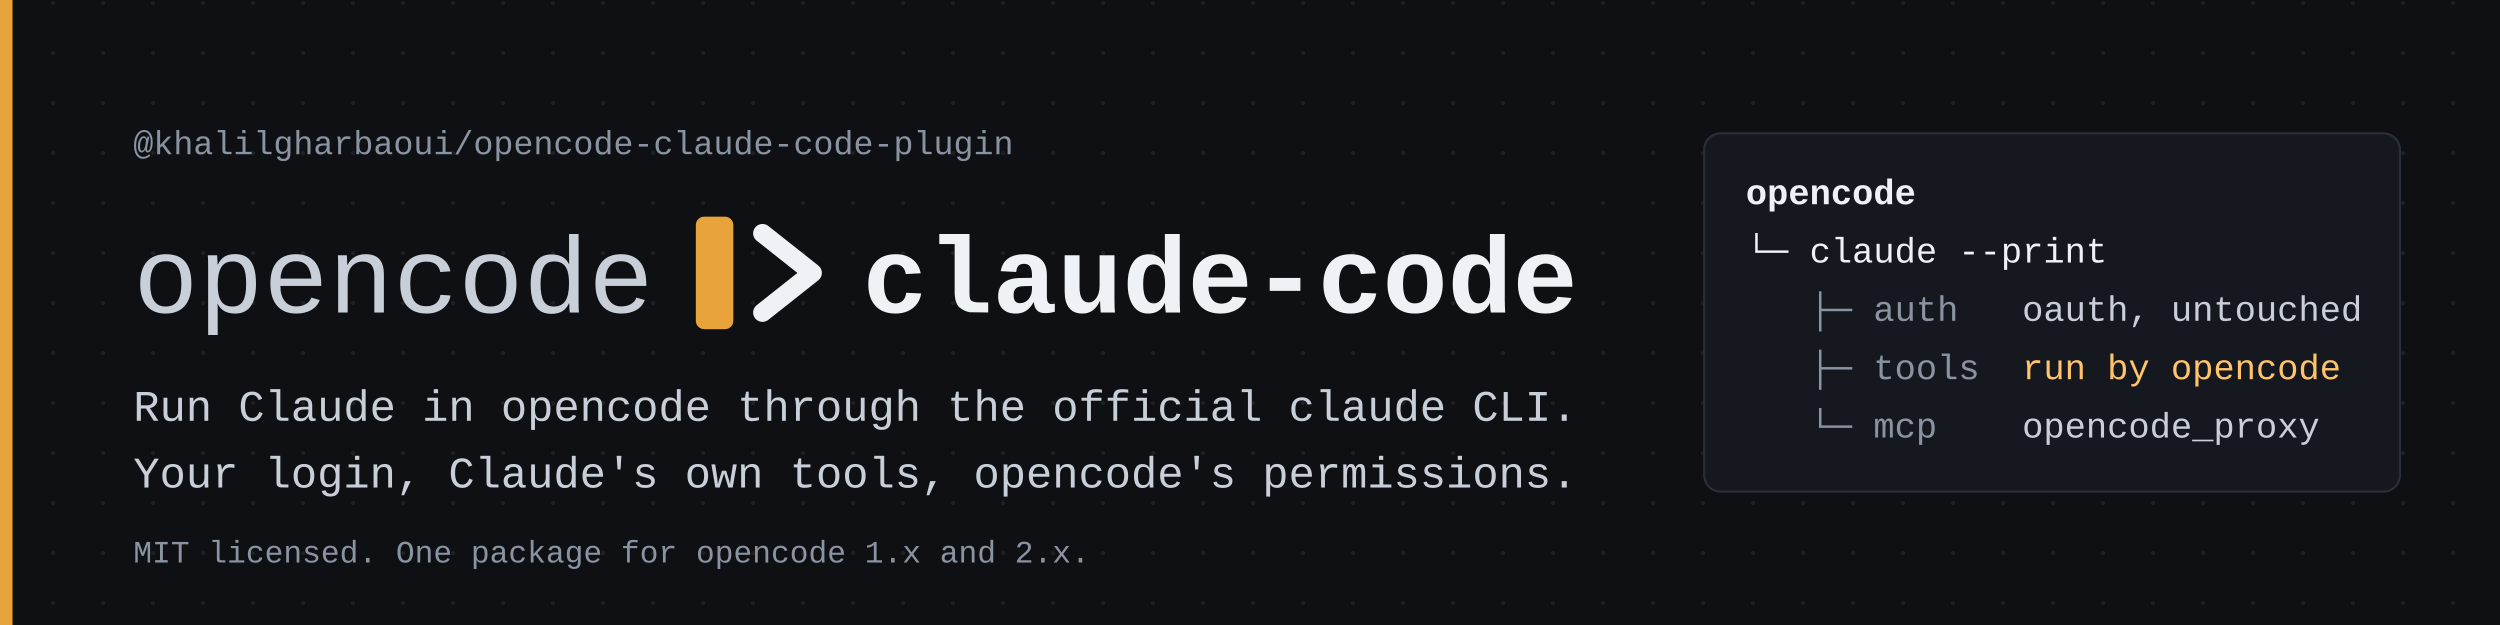
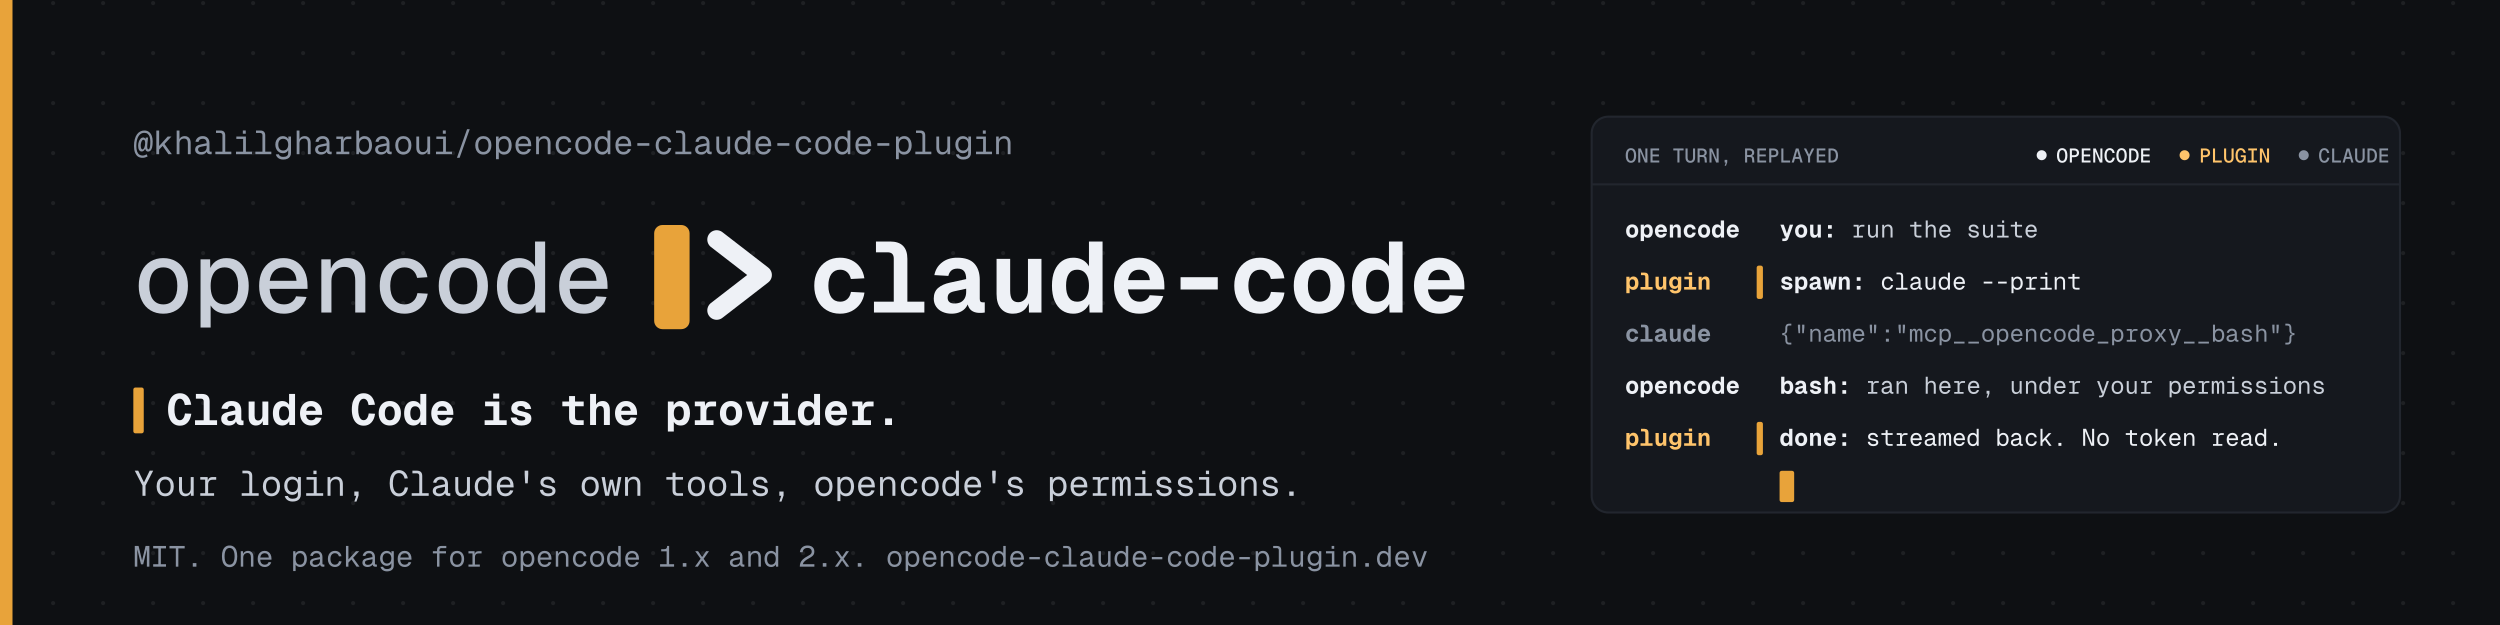
<svg xmlns="http://www.w3.org/2000/svg" viewBox="0 0 1200 300" width="1200" height="300" role="img" aria-labelledby="occ-banner-title occ-banner-desc">
  <defs>
    <pattern id="occ-grid" width="24" height="24" patternUnits="userSpaceOnUse">
      <circle cx="1.5" cy="1.5" r="1" fill="#FFFFFF" fill-opacity="0.07" />
    </pattern>
+     <path id="g400-22" d="M345 -353 341 -710H435V-600L411 -353ZM189 -353 165 -600V-710H259L255 -353Z" />
+     <path id="g400-27" d="M264 -353 250 -604V-710H350V-604L336 -353Z" />
+     <path id="g400-2c" d="M240 162 294 0H240V-122H360V-10L300 162Z" />
+     <path id="g400-2d" d="M120 -252V-331H480V-252Z" />
+     <path id="g400-2e" d="M238 0V-122H362V0Z" />
+     <path id="g400-2f" d="M108 110 412 -750H492L188 110Z" />
+     <path id="g400-31" d="M284 0V-526H98V-600H194Q232 -600 256 -611Q279 -622 290 -646Q300 -670 300 -710H370V0ZM60 0V-84H540V0Z" />
+     <path id="g400-32" d="M50 0Q50 -75 74 -136Q97 -196 156 -251Q216 -306 322 -362Q371 -388 401 -410Q431 -432 445 -457Q459 -482 459 -518Q459 -555 443 -582Q427 -610 396 -626Q364 -642 317 -642Q242 -642 198 -603Q155 -564 144 -492L54 -498Q66 -602 134 -664Q202 -726 317 -726Q390 -726 442 -700Q494 -674 522 -628Q549 -581 549 -520Q549 -466 531 -426Q513 -387 470 -353Q428 -319 354 -280Q290 -246 246 -211Q203 -176 180 -144Q158 -111 156 -84H550V0Z" />
+     <path id="g400-3a" d="M238 0V-122H362V0ZM238 -386V-508H362V-386Z" />
+     <path id="g400-40" d="M428 70Q388 90 350 100Q313 110 274 110Q200 110 142 74Q85 37 52 -42Q20 -120 20 -245Q20 -361 44 -448Q67 -535 109 -594Q151 -652 208 -681Q264 -710 330 -710Q412 -710 468 -668Q523 -626 552 -552Q580 -479 580 -382Q580 -261 561 -194Q542 -128 510 -102Q478 -76 438 -76Q404 -76 381 -106Q358 -135 350 -182H360Q351 -149 334 -126Q318 -103 296 -92Q275 -80 250 -80Q200 -80 172 -126Q144 -173 144 -252Q144 -318 164 -374Q184 -431 218 -466Q251 -501 293 -501Q317 -501 335 -490Q353 -479 362 -460Q372 -442 371 -418L361 -407L372 -500H442Q435 -430 429 -376Q423 -322 420 -283Q416 -244 416 -218Q416 -181 426 -162Q436 -144 450 -144Q468 -144 482 -166Q495 -188 502 -239Q510 -290 510 -377Q510 -458 491 -517Q472 -576 432 -608Q391 -640 326 -640Q277 -640 234 -616Q191 -592 158 -543Q126 -494 108 -420Q90 -346 90 -246Q90 -146 112 -82Q135 -19 177 12Q219 42 276 42Q305 42 337 32Q369 23 402 4ZM274 -142Q290 -142 304 -158Q319 -173 330 -200Q342 -227 348 -262Q355 -296 355 -334Q355 -384 342 -408Q328 -433 302 -433Q280 -433 262 -408Q244 -384 233 -344Q222 -305 222 -260Q222 -206 236 -174Q249 -142 274 -142Z" />
+     <path id="g400-43" d="M302 16Q217 16 158 -29Q99 -74 68 -157Q38 -240 38 -354Q38 -469 68 -552Q99 -635 158 -680Q217 -726 302 -726Q396 -726 462 -664Q528 -603 550 -493L458 -487Q441 -564 400 -603Q358 -642 302 -642Q245 -642 206 -608Q168 -575 148 -510Q128 -446 128 -354Q128 -263 148 -199Q168 -135 206 -102Q245 -68 302 -68Q364 -68 407 -111Q450 -154 465 -239L556 -234Q537 -117 470 -50Q403 16 302 16Z" />
+     <path id="g400-49" d="M80 0V-84H257V-626H80V-710H520V-626H343V-84H520V0Z" />
+     <path id="g400-4d" d="M262 -80 128 -630H136V0H50V-710H180L320 -126H280L420 -710H550V0H464V-630H472L338 -80Z" />
+     <path id="g400-4e" d="M70 0V-710H192L459 -61L444 -58V-710H530V0H408L141 -649L156 -653V0Z" />
+     <path id="g400-4f" d="M300 16Q216 16 158 -27Q99 -70 68 -153Q38 -236 38 -354Q38 -474 68 -557Q99 -640 158 -683Q216 -726 300 -726Q384 -726 442 -683Q501 -640 532 -557Q562 -474 562 -354Q562 -236 532 -153Q501 -70 442 -27Q384 16 300 16ZM300 -68Q355 -68 394 -100Q432 -133 452 -197Q472 -261 472 -354Q472 -447 452 -512Q432 -576 394 -609Q355 -642 300 -642Q245 -642 206 -609Q168 -576 148 -512Q128 -447 128 -354Q128 -261 148 -197Q168 -133 206 -100Q245 -68 300 -68Z" />
+     <path id="g400-54" d="M257 0V-626H40V-710H560V-626H343V0Z" />
+     <path id="g400-59" d="M258 0V-290L40 -710H138L300 -378L462 -710H560L344 -290V0Z" />
+     <path id="g400-5f" d="M80 78V0H520V78Z" />
+     <path id="g400-61" d="M230 12Q180 12 140 -6Q100 -24 77 -56Q54 -89 54 -132Q54 -200 94 -238Q135 -275 222 -292L400 -328Q400 -396 370 -429Q339 -462 282 -462Q227 -462 196 -438Q165 -413 153 -367L64 -374Q79 -449 136 -496Q192 -542 282 -542Q378 -542 431 -484Q484 -427 484 -326V-106Q484 -88 492 -81Q500 -74 516 -74H550V0Q544 1 531 2Q518 2 506 2Q472 2 448 -9Q425 -20 413 -44Q401 -69 400 -108H416Q409 -74 382 -46Q356 -19 316 -4Q276 12 230 12ZM238 -62Q292 -62 328 -80Q364 -99 382 -132Q400 -166 400 -210V-256L238 -224Q184 -214 163 -194Q142 -173 142 -140Q142 -103 168 -82Q193 -62 238 -62Z" />
+     <path id="g400-62" d="M333 12Q291 12 256 -2Q221 -16 196 -42Q171 -69 158 -105L171 -120L166 0H90V-710H174V-416L165 -437Q174 -462 198 -486Q221 -510 256 -526Q291 -542 333 -542Q403 -542 454 -508Q505 -474 532 -412Q560 -350 560 -265Q560 -180 532 -118Q505 -56 454 -22Q403 12 333 12ZM328 -68Q395 -68 434 -121Q472 -174 472 -265Q472 -357 434 -410Q395 -462 330 -462Q281 -462 246 -438Q211 -415 192 -371Q174 -327 174 -265Q174 -205 192 -160Q211 -116 246 -92Q280 -68 328 -68Z" />
+     <path id="g400-63" d="M314 12Q240 12 185 -22Q130 -56 100 -118Q70 -181 70 -265Q70 -349 100 -411Q130 -473 185 -508Q240 -542 314 -542Q373 -542 419 -520Q465 -499 495 -458Q525 -417 536 -358L448 -352Q436 -405 400 -434Q365 -462 314 -462Q241 -462 200 -410Q158 -357 158 -265Q158 -173 200 -120Q241 -68 314 -68Q365 -68 402 -98Q440 -128 452 -188L540 -182Q529 -123 498 -80Q467 -36 420 -12Q373 12 314 12Z" />
+     <path id="g400-64" d="M267 12Q197 12 146 -22Q95 -56 68 -118Q40 -180 40 -265Q40 -350 68 -412Q95 -474 146 -508Q197 -542 267 -542Q310 -542 344 -526Q379 -510 402 -486Q426 -462 435 -437L426 -416V-710H510V0H434L429 -120L442 -105Q430 -69 404 -42Q379 -16 344 -2Q309 12 267 12ZM272 -68Q320 -68 354 -92Q389 -116 408 -160Q426 -205 426 -265Q426 -327 408 -371Q389 -415 354 -438Q319 -462 270 -462Q205 -462 166 -410Q128 -357 128 -265Q128 -174 166 -121Q205 -68 272 -68Z" />
+     <path id="g400-65" d="M306 12Q231 12 176 -22Q122 -56 92 -118Q63 -181 63 -265Q63 -349 92 -411Q122 -473 176 -508Q229 -542 302 -542Q371 -542 424 -510Q477 -477 507 -415Q537 -353 537 -264V-239H151Q156 -154 196 -111Q237 -68 306 -68Q358 -68 392 -92Q425 -117 438 -157L528 -150Q507 -79 448 -34Q390 12 306 12ZM151 -313H445Q439 -390 400 -426Q361 -462 302 -462Q241 -462 202 -424Q162 -387 151 -313Z" />
+     <path id="g400-66" d="M212 0V-564Q212 -635 248 -672Q285 -710 360 -710H530V-636H360Q329 -636 312 -616Q296 -597 296 -564V0ZM70 -456V-530H520V-456Z" />
+     <path id="g400-67" d="M297 162Q240 162 194 143Q148 124 117 89Q86 54 75 8L163 2Q175 39 206 60Q236 82 297 82Q369 82 408 53Q446 24 446 -34V-120Q427 -78 385 -53Q343 -28 291 -28Q224 -28 172 -61Q119 -94 90 -152Q60 -210 60 -285Q60 -361 89 -418Q118 -476 170 -509Q221 -542 287 -542Q343 -542 388 -516Q432 -490 450 -446V-530H530V-36Q530 26 502 70Q474 115 422 138Q370 162 297 162ZM295 -108Q363 -108 404 -156Q445 -203 446 -285Q447 -340 428 -380Q410 -419 376 -440Q341 -462 295 -462Q225 -462 186 -414Q148 -367 148 -285Q148 -203 188 -156Q227 -108 295 -108Z" />
+     <path id="g400-68" d="M100 0V-710H184V-413L174 -415Q184 -459 208 -487Q232 -515 267 -528Q302 -542 343 -542Q400 -542 440 -516Q479 -491 500 -446Q520 -400 520 -341V0H436V-317Q436 -394 408 -431Q381 -468 325 -468Q261 -468 222 -429Q184 -390 184 -316V0Z" />
+     <path id="g400-69" d="M80 0V-74H293V-497L334 -456H90V-530H377V-74H560V0H377H293ZM285 -613V-711H373V-613Z" />
+     <path id="g400-6b" d="M90 0V-710H174V-245L432 -530H544L335 -305L554 0H452L278 -248L174 -138V0Z" />
+     <path id="g400-6c" d="M273 -30V-568Q273 -600 255 -618Q237 -636 205 -636H80V-710H209Q282 -710 320 -672Q357 -635 357 -562V-30ZM60 0V-74H540V0Z" />
+     <path id="g400-6d" d="M40 0V-530H117L120 -412L110 -414Q119 -473 148 -508Q178 -542 224 -542Q271 -542 296 -508Q322 -474 328 -408H318Q327 -470 358 -506Q390 -542 438 -542Q502 -542 531 -498Q560 -454 560 -352V0H476V-340Q476 -411 461 -440Q446 -468 414 -468Q393 -468 377 -454Q361 -441 352 -412Q342 -383 342 -338V0H258V-340Q258 -408 244 -438Q229 -468 196 -468Q175 -468 159 -454Q143 -441 134 -412Q124 -383 124 -338V0Z" />
+     <path id="g400-6e" d="M84 0V-530H161L164 -395L154 -404Q164 -451 190 -482Q217 -512 254 -527Q291 -542 332 -542Q393 -542 434 -515Q474 -488 495 -442Q516 -397 516 -341V0H432V-317Q432 -391 403 -430Q374 -468 314 -468Q273 -468 240 -450Q207 -433 188 -400Q168 -366 168 -317V0Z" />
+     <path id="g400-6f" d="M300 12Q227 12 172 -22Q118 -56 88 -118Q58 -181 58 -265Q58 -350 88 -412Q118 -474 172 -508Q227 -542 300 -542Q373 -542 428 -508Q482 -474 512 -412Q542 -350 542 -265Q542 -181 512 -118Q482 -56 428 -22Q373 12 300 12ZM300 -68Q373 -68 414 -120Q454 -173 454 -265Q454 -357 414 -410Q373 -462 300 -462Q227 -462 186 -410Q146 -357 146 -265Q146 -173 186 -120Q227 -68 300 -68Z" />
+     <path id="g400-70" d="M80 150V-530H158L160 -410L148 -416Q168 -478 214 -510Q261 -542 322 -542Q401 -542 452 -503Q502 -464 526 -401Q550 -338 550 -265Q550 -192 526 -129Q502 -66 452 -27Q401 12 322 12Q281 12 246 -2Q210 -16 186 -41Q161 -66 152 -100L164 -114V150ZM314 -68Q383 -68 422 -120Q462 -172 462 -265Q462 -358 422 -410Q383 -462 314 -462Q268 -462 234 -440Q201 -418 182 -374Q164 -330 164 -265Q164 -200 182 -156Q200 -112 234 -90Q268 -68 314 -68Z" />
+     <path id="g400-72" d="M90 0V-74H269L228 -34V-497L269 -456H90V-530H298L306 -388L298 -394Q306 -463 340 -496Q374 -530 431 -530H540V-454H432Q393 -454 366 -438Q340 -423 326 -394Q312 -364 312 -320V-34L272 -74H480V0Z" />
+     <path id="g400-73" d="M310 12Q241 12 191 -12Q141 -36 112 -76Q84 -117 80 -167L168 -173Q176 -124 212 -96Q247 -68 310 -68Q369 -68 402 -85Q434 -102 434 -138Q434 -161 423 -176Q412 -191 382 -202Q352 -212 294 -222Q217 -236 174 -256Q130 -277 112 -308Q94 -339 94 -382Q94 -428 117 -464Q140 -500 185 -521Q230 -542 295 -542Q361 -542 406 -518Q450 -495 476 -456Q502 -418 510 -372L422 -366Q416 -394 400 -416Q383 -437 356 -450Q330 -462 294 -462Q236 -462 208 -439Q180 -416 180 -382Q180 -355 193 -339Q206 -323 235 -314Q264 -304 312 -296Q394 -283 439 -262Q484 -242 502 -212Q520 -182 520 -138Q520 -91 492 -58Q465 -24 418 -6Q370 12 310 12Z" />
+     <path id="g400-74" d="M378 0Q301 0 263 -36Q225 -72 225 -146V-654H309V-146Q309 -109 326 -92Q343 -74 378 -74H520V0ZM50 -456V-530H520V-456Z" />
+     <path id="g400-75" d="M263 12Q184 12 137 -42Q90 -95 90 -189V-530H174V-212Q174 -135 202 -98Q229 -62 286 -62Q348 -62 384 -102Q420 -143 420 -214V-530H504V0H424V-131L437 -124Q421 -59 376 -24Q331 12 263 12Z" />
+     <path id="g400-76" d="M247 0 50 -530H142L300 -86L458 -530H550L353 0Z" />
+     <path id="g400-77" d="M125 0 20 -530H112L181 -88L259 -456H341L419 -88L488 -530H580L476 0H370L300 -334L230 0Z" />
+     <path id="g400-78" d="M54 0 249 -272 64 -530H162L301 -330L437 -530H537L353 -270L546 0H448L301 -214L154 0Z" />
+     <path id="g400-79" d="M136 150V76H197Q225 76 238 68Q252 59 259 40L278 -10H249L52 -530H144L305 -88L456 -530H548L333 67Q318 110 288 130Q258 150 205 150Z" />
+     <path id="g400-7b" d="M402 120Q315 120 278 72Q240 24 240 -52V-156Q240 -199 230 -225Q220 -251 192 -262Q164 -274 110 -274V-356Q164 -356 192 -368Q220 -379 230 -405Q240 -431 240 -474V-578Q240 -654 278 -702Q315 -750 402 -750H490V-672H403Q357 -672 338 -649Q320 -626 320 -580V-488Q320 -413 292 -370Q264 -326 190 -318V-312Q264 -305 292 -261Q320 -217 320 -142V-50Q320 -4 338 19Q357 42 403 42H490V120Z" />
+     <path id="g400-7d" d="M198 120H110V42H197Q243 42 262 19Q280 -4 280 -50V-142Q280 -217 308 -261Q337 -305 410 -312V-318Q337 -326 308 -370Q280 -413 280 -488V-580Q280 -626 262 -649Q243 -672 197 -672H110V-750H198Q285 -750 322 -702Q360 -654 360 -578V-474Q360 -431 370 -405Q380 -379 408 -368Q436 -356 490 -356V-274Q436 -274 408 -262Q380 -251 370 -225Q360 -199 360 -156V-52Q360 24 322 72Q285 120 198 120Z" />
+     <path id="g500-2c" d="M236 162 292 0H234V-132H366V-11L304 162Z" />
+     <path id="g500-41" d="M24 0 232 -710H368L576 0H467L300 -601L133 0ZM140 -185 172 -282H428L460 -185Z" />
+     <path id="g500-43" d="M303 16Q217 16 158 -29Q98 -74 67 -157Q36 -240 36 -354Q36 -469 67 -552Q98 -635 158 -681Q217 -726 303 -726Q400 -726 466 -662Q533 -598 554 -483L444 -477Q429 -551 391 -590Q354 -628 303 -628Q251 -628 216 -596Q181 -564 163 -503Q145 -442 145 -354Q145 -267 163 -207Q181 -146 216 -114Q251 -82 303 -82Q358 -82 397 -124Q436 -166 449 -247L558 -242Q540 -120 473 -52Q406 16 303 16Z" />
+     <path id="g500-44" d="M83 0V-710H256Q350 -710 420 -669Q489 -627 526 -548Q564 -468 564 -354Q564 -240 526 -161Q489 -82 420 -41Q350 0 256 0ZM188 -99H253Q350 -99 402 -163Q455 -226 455 -354Q455 -482 402 -547Q350 -611 253 -611H188Z" />
+     <path id="g500-45" d="M88 0V-710H524V-611H193V-404H512V-308H193V-99H532V0Z" />
+     <path id="g500-47" d="M299 16Q222 16 163 -26Q104 -68 70 -151Q36 -233 36 -354Q36 -469 68 -552Q100 -635 159 -681Q219 -726 302 -726Q369 -726 420 -697Q471 -668 506 -615Q540 -562 555 -491L446 -484Q431 -549 395 -588Q360 -627 303 -627Q253 -627 217 -596Q182 -564 163 -503Q145 -442 145 -354Q145 -267 164 -207Q183 -146 220 -114Q256 -83 308 -83Q354 -83 387 -106Q420 -130 438 -172Q457 -215 459 -271H303V-362H556V0H471L466 -163L493 -164Q482 -113 458 -72Q433 -31 394 -8Q355 16 299 16Z" />
+     <path id="g500-49" d="M78 0V-99H248V-611H78V-710H522V-611H352V-99H522V0Z" />
+     <path id="g500-4c" d="M98 0V-710H203V-40L139 -99H542V0Z" />
+     <path id="g500-4e" d="M68 0V-710H196L447 -107L429 -103V-710H532V0H404L153 -603L171 -608V0Z" />
+     <path id="g500-4f" d="M300 16Q215 16 156 -27Q98 -70 67 -153Q36 -236 36 -354Q36 -474 67 -557Q98 -640 156 -683Q215 -726 300 -726Q385 -726 444 -683Q503 -640 533 -557Q564 -474 564 -354Q564 -236 533 -153Q503 -70 444 -27Q385 16 300 16ZM300 -82Q350 -82 385 -112Q419 -142 437 -203Q455 -264 455 -354Q455 -444 437 -505Q419 -567 385 -597Q350 -628 300 -628Q250 -628 215 -597Q181 -567 163 -505Q145 -444 145 -354Q145 -264 163 -203Q181 -142 215 -112Q250 -82 300 -82Z" />
+     <path id="g500-50" d="M86 0V-710H306Q380 -710 436 -683Q491 -656 522 -607Q552 -557 552 -489Q552 -421 522 -372Q491 -322 436 -296Q380 -269 306 -269H191V0ZM191 -368H295Q371 -368 407 -399Q443 -430 443 -489Q443 -549 407 -580Q371 -611 295 -611H191Z" />
+     <path id="g500-52" d="M67 0V-710H288Q401 -710 466 -653Q530 -596 530 -498Q530 -447 508 -408Q485 -369 448 -347Q412 -325 371 -322L367 -334Q441 -331 478 -301Q514 -270 520 -202L538 0H433L417 -182Q414 -217 402 -238Q390 -259 365 -268Q340 -277 296 -277H172V0ZM172 -375H286Q352 -375 387 -406Q422 -437 422 -493Q422 -550 387 -581Q352 -611 286 -611H172Z" />
+     <path id="g500-54" d="M248 0V-611H40V-710H560V-611H352V0Z" />
+     <path id="g500-55" d="M300 16Q186 16 122 -54Q58 -124 58 -247V-710H163V-243Q163 -165 198 -123Q233 -82 300 -82Q367 -82 402 -123Q437 -165 437 -243V-710H542V-247Q542 -124 478 -54Q414 16 300 16Z" />
+     <path id="g500-59" d="M248 0V-292L37 -710H153L300 -400L447 -710H563L353 -292V0Z" />
+     <path id="g500-63" d="M312 12Q238 12 181 -22Q125 -57 94 -120Q64 -182 64 -266Q64 -350 94 -412Q125 -474 181 -509Q238 -544 312 -544Q373 -544 421 -521Q469 -499 500 -456Q531 -413 541 -353L438 -346Q426 -397 393 -424Q360 -451 313 -451Q246 -451 207 -401Q169 -352 169 -266Q169 -180 207 -131Q246 -81 313 -81Q361 -81 395 -110Q430 -138 441 -194L544 -188Q534 -127 502 -82Q470 -38 422 -13Q373 12 312 12Z" />
+     <path id="g500-64" d="M258 12Q190 12 140 -22Q90 -55 63 -118Q36 -180 36 -266Q36 -352 63 -414Q90 -477 140 -510Q190 -544 258 -544Q302 -544 337 -528Q372 -512 395 -487Q418 -462 427 -433L417 -412V-710H518V0H424L419 -127L432 -110Q421 -74 396 -46Q372 -18 337 -3Q302 12 258 12ZM275 -81Q319 -81 350 -104Q382 -126 400 -167Q417 -209 417 -266Q417 -325 400 -366Q382 -407 350 -429Q318 -451 273 -451Q212 -451 177 -402Q142 -353 142 -266Q142 -180 177 -130Q212 -81 275 -81Z" />
+     <path id="g500-65" d="M305 12Q230 12 174 -22Q119 -56 88 -119Q58 -182 58 -266Q58 -350 88 -412Q119 -474 173 -509Q228 -544 302 -544Q372 -544 426 -511Q481 -477 511 -415Q542 -352 542 -264V-236H163Q168 -160 206 -121Q243 -81 306 -81Q353 -81 384 -104Q415 -126 427 -162L532 -155Q509 -79 450 -34Q391 12 305 12ZM164 -317H432Q427 -385 391 -418Q355 -451 301 -451Q245 -451 210 -417Q174 -383 164 -317Z" />
+     <path id="g500-6e" d="M80 0V-532H173L176 -393L165 -401Q175 -450 200 -482Q226 -513 263 -529Q300 -544 342 -544Q402 -544 441 -517Q480 -491 500 -445Q520 -400 520 -343V0H419V-317Q419 -386 393 -421Q366 -456 313 -456Q276 -456 246 -440Q217 -424 199 -392Q181 -361 181 -315V0Z" />
+     <path id="g500-6f" d="M300 12Q226 12 171 -22Q115 -56 85 -119Q54 -182 54 -266Q54 -351 85 -414Q115 -476 171 -510Q226 -544 300 -544Q374 -544 429 -510Q485 -476 515 -414Q546 -351 546 -266Q546 -182 515 -119Q485 -56 429 -22Q374 12 300 12ZM300 -81Q367 -81 404 -130Q440 -179 440 -266Q440 -353 404 -402Q367 -451 300 -451Q233 -451 196 -402Q160 -353 160 -266Q160 -179 196 -130Q233 -81 300 -81Z" />
+     <path id="g500-70" d="M72 150V-532H168L170 -411L158 -417Q178 -479 224 -512Q269 -544 331 -544Q408 -544 457 -506Q506 -467 530 -404Q554 -341 554 -266Q554 -191 530 -128Q506 -65 457 -26Q408 12 331 12Q290 12 255 -2Q220 -15 196 -41Q171 -66 160 -102L173 -116V150ZM312 -81Q376 -81 412 -129Q448 -177 448 -266Q448 -355 412 -403Q376 -451 312 -451Q270 -451 239 -430Q208 -410 191 -369Q173 -328 173 -266Q173 -204 190 -163Q207 -122 239 -102Q270 -81 312 -81Z" />
+     <path id="g700-2d" d="M114 -230V-353H486V-230Z" />
+     <path id="g700-2e" d="M221 0V-151H379V0Z" />
+     <path id="g700-3a" d="M221 0V-151H379V0ZM221 -366V-516H379V-366Z" />
+     <path id="g700-43" d="M304 16Q218 16 157 -29Q96 -73 64 -156Q32 -239 32 -354Q32 -469 64 -552Q96 -636 157 -681Q218 -726 304 -726Q408 -726 475 -658Q542 -589 561 -463L415 -456Q404 -526 375 -563Q346 -600 304 -600Q264 -600 236 -571Q208 -543 193 -488Q178 -433 178 -354Q178 -276 193 -221Q208 -167 236 -138Q264 -110 304 -110Q347 -110 377 -149Q408 -189 418 -264L563 -257Q546 -127 478 -56Q411 16 304 16Z" />
+     <path id="g700-61" d="M224 12Q175 12 134 -6Q93 -24 70 -58Q46 -92 46 -139Q46 -207 89 -245Q133 -283 209 -299L370 -334Q370 -385 350 -412Q329 -439 283 -439Q243 -439 221 -419Q199 -399 192 -366L52 -374Q67 -453 128 -500Q188 -548 281 -548Q397 -548 451 -490Q506 -431 506 -326V-137Q506 -117 513 -109Q520 -102 534 -102H556V0Q550 1 536 3Q522 4 507 4Q467 4 439 -10Q411 -24 397 -51Q382 -78 380 -116H395Q390 -80 368 -51Q346 -21 309 -5Q272 12 224 12ZM252 -90Q290 -90 316 -103Q342 -117 356 -143Q370 -170 370 -206V-238L251 -212Q215 -204 200 -189Q185 -174 185 -146Q185 -120 202 -105Q219 -90 252 -90Z" />
+     <path id="g700-62" d="M359 12Q313 12 278 -6Q243 -23 220 -53Q197 -83 187 -119L202 -142L196 0H66V-710H202V-403L190 -426Q197 -461 220 -488Q243 -516 279 -532Q314 -548 359 -548Q423 -548 471 -515Q519 -482 546 -419Q572 -357 572 -268Q572 -179 546 -117Q519 -54 471 -21Q423 12 359 12ZM320 -108Q375 -108 403 -149Q431 -191 431 -268Q431 -346 403 -387Q375 -428 320 -428Q285 -428 258 -410Q231 -392 216 -356Q202 -320 202 -268Q202 -217 216 -181Q231 -145 258 -126Q284 -108 320 -108Z" />
+     <path id="g700-63" d="M309 12Q233 12 175 -23Q116 -58 84 -121Q51 -185 51 -268Q51 -351 84 -414Q116 -477 175 -513Q233 -548 309 -548Q372 -548 424 -523Q476 -498 509 -452Q543 -406 552 -342L417 -335Q407 -380 379 -404Q351 -428 310 -428Q255 -428 223 -386Q192 -343 192 -268Q192 -193 223 -150Q255 -108 310 -108Q352 -108 380 -133Q409 -158 418 -206L553 -199Q545 -136 511 -88Q477 -41 425 -14Q373 12 309 12Z" />
+     <path id="g700-64" d="M241 12Q177 12 129 -21Q81 -54 54 -117Q28 -179 28 -268Q28 -357 54 -419Q81 -482 129 -515Q177 -548 241 -548Q287 -548 322 -532Q357 -516 380 -488Q403 -461 410 -426L398 -403V-710H534V0H404L398 -142L413 -119Q403 -83 380 -53Q357 -23 322 -6Q287 12 241 12ZM280 -108Q316 -108 343 -126Q369 -145 384 -181Q398 -217 398 -268Q398 -320 384 -356Q369 -392 343 -410Q316 -428 280 -428Q225 -428 197 -387Q169 -346 169 -268Q169 -191 197 -149Q225 -108 280 -108Z" />
+     <path id="g700-65" d="M302 12Q227 12 170 -22Q112 -57 80 -120Q48 -183 48 -268Q48 -351 80 -414Q112 -477 169 -513Q225 -548 301 -548Q375 -548 431 -513Q488 -478 520 -415Q552 -351 552 -265V-231H188Q193 -171 224 -139Q256 -108 305 -108Q343 -108 369 -125Q395 -143 405 -173L541 -164Q514 -80 454 -34Q393 12 302 12ZM189 -324H407Q402 -376 373 -402Q344 -428 300 -428Q254 -428 225 -402Q197 -375 189 -324Z" />
+     <path id="g700-67" d="M296 162Q231 162 183 143Q134 124 104 89Q73 55 61 8L203 0Q212 24 234 38Q256 52 296 52Q353 52 383 26Q412 1 412 -48V-110Q394 -73 357 -51Q320 -28 264 -28Q200 -28 150 -60Q99 -93 71 -151Q42 -208 42 -283Q42 -364 70 -423Q98 -483 148 -515Q197 -548 261 -548Q315 -548 355 -523Q394 -499 414 -454L416 -536H548V-65Q548 10 517 61Q486 111 429 137Q373 162 296 162ZM298 -137Q349 -137 380 -174Q412 -212 412 -286Q413 -336 399 -370Q384 -403 358 -421Q332 -438 298 -438Q243 -438 213 -399Q183 -360 183 -286Q183 -212 213 -174Q244 -137 298 -137Z" />
+     <path id="g700-68" d="M78 0V-710H214V-421L203 -431Q215 -472 238 -498Q261 -523 294 -536Q327 -548 366 -548Q422 -548 458 -523Q494 -498 512 -453Q530 -407 530 -346V0H394V-318Q394 -380 373 -407Q352 -433 314 -433Q271 -433 242 -402Q214 -371 214 -309V0Z" />
+     <path id="g700-69" d="M68 0V-108H267V-486L325 -428H78V-536H403V-108H572V0H403H267ZM263 -602V-720H401V-602Z" />
+     <path id="g700-6c" d="M246 -36V-540Q246 -571 230 -587Q214 -602 184 -602H68V-710H208Q295 -710 338 -667Q382 -623 382 -537V-36ZM48 0V-108H552V0Z" />
+     <path id="g700-6e" d="M72 0V-536H196L200 -390L186 -396Q196 -448 220 -482Q245 -516 281 -532Q317 -548 361 -548Q419 -548 455 -522Q492 -496 510 -451Q528 -406 528 -347V0H392V-316Q392 -377 372 -405Q351 -433 310 -433Q282 -433 259 -419Q236 -405 222 -378Q208 -351 208 -310V0Z" />
+     <path id="g700-6f" d="M300 12Q224 12 167 -22Q110 -57 78 -120Q46 -183 46 -268Q46 -354 78 -416Q110 -479 167 -514Q224 -548 300 -548Q376 -548 433 -514Q490 -479 522 -417Q554 -354 554 -268Q554 -183 522 -120Q490 -57 433 -22Q376 12 300 12ZM300 -108Q354 -108 384 -149Q413 -191 413 -268Q413 -346 384 -387Q354 -428 300 -428Q246 -428 216 -387Q187 -346 187 -268Q187 -191 216 -149Q246 -108 300 -108Z" />
+     <path id="g700-70" d="M56 150V-536H187L191 -412L178 -418Q199 -481 242 -514Q285 -548 350 -548Q421 -548 468 -511Q515 -474 539 -410Q562 -347 562 -268Q562 -190 539 -126Q515 -62 468 -25Q421 12 350 12Q307 12 273 -1Q239 -14 215 -40Q192 -67 177 -106L192 -119V150ZM308 -108Q362 -108 392 -147Q421 -186 421 -268Q421 -350 392 -389Q362 -428 308 -428Q274 -428 248 -411Q221 -394 206 -358Q192 -323 192 -268Q192 -213 206 -178Q221 -142 247 -125Q274 -108 308 -108Z" />
+     <path id="g700-72" d="M72 0V-108H258L200 -50V-486L258 -428H72V-536H300L313 -375L301 -384Q307 -459 340 -497Q372 -536 438 -536H558V-425H448Q410 -425 385 -412Q360 -399 348 -373Q336 -347 336 -308V-50L279 -108H499V0Z" />
+     <path id="g700-73" d="M305 12Q228 12 176 -12Q124 -37 97 -77Q69 -118 64 -168L198 -174Q207 -141 232 -121Q257 -102 306 -102Q353 -102 375 -113Q397 -124 397 -146Q397 -162 389 -172Q381 -181 359 -190Q337 -198 293 -206Q212 -223 164 -245Q117 -266 96 -299Q76 -331 76 -380Q76 -426 100 -464Q124 -502 173 -525Q222 -548 296 -548Q376 -548 426 -522Q475 -496 500 -455Q525 -414 532 -368L397 -362Q393 -384 380 -400Q367 -416 346 -425Q325 -434 296 -434Q253 -434 234 -418Q215 -401 215 -380Q215 -361 225 -349Q235 -337 262 -328Q288 -319 336 -309Q414 -294 457 -274Q500 -253 518 -224Q536 -194 536 -149Q536 -99 508 -63Q481 -27 430 -7Q378 12 305 12Z" />
+     <path id="g700-74" d="M373 0Q283 0 241 -41Q198 -82 198 -168V-662H334V-181Q334 -144 351 -126Q369 -108 406 -108H532V0ZM44 -428V-536H532V-428Z" />
+     <path id="g700-75" d="M237 12Q162 12 118 -39Q74 -89 74 -185V-536H210V-219Q210 -157 230 -130Q251 -103 290 -103Q331 -103 359 -134Q388 -165 388 -225V-536H523V0H398L395 -154L411 -150Q400 -73 355 -30Q309 12 237 12Z" />
+     <path id="g700-76" d="M218 0 36 -536H179L300 -148L421 -536H564L382 0Z" />
+     <path id="g700-77" d="M112 0 14 -536H149L198 -186L254 -458H346L402 -186L451 -536H586L488 0H357L300 -264L243 0Z" />
+     <path id="g700-79" d="M114 150V42H187Q213 42 227 35Q242 27 249 6L264 -34H221L33 -536H174L306 -164L426 -536H567L361 47Q342 103 302 126Q263 150 201 150Z" />
  </defs>
  <rect width="1200" height="300" fill="#0E1013" />
  <rect width="1200" height="300" fill="url(#occ-grid)" />
  <rect x="0" y="0" width="6" height="300" fill="#E8A33A" />
-   <g font-family="ui-monospace, 'SF Mono', Menlo, Consolas, 'Liberation Mono', 'DejaVu Sans Mono', monospace">
-     <text x="64" y="74" font-size="16" fill="#8A93A2" textLength="422.4" lengthAdjust="spacingAndGlyphs">@khalilgharbaoui/opencode-claude-code-plugin</text>
-     <text x="64" y="150" font-size="52" font-weight="500" fill="#C9CFD9" textLength="249.6" lengthAdjust="spacingAndGlyphs">opencode</text>
-     <rect x="334" y="104" width="18" height="54" rx="4" fill="#E8A33A" />
-     <path d="M366 112 L390 131 L366 150" fill="none" stroke="#EEF1F6" stroke-width="9" stroke-linecap="round" stroke-linejoin="round" />
-     <text x="414" y="150" font-size="52" font-weight="700" fill="#EEF1F6" textLength="343.2" lengthAdjust="spacingAndGlyphs">claude-code</text>
-     <text x="64" y="202" font-size="21" fill="#C9CFD9">Run Claude in opencode through the official claude CLI.</text>
-     <text x="64" y="234" font-size="21" fill="#C9CFD9">Your login, Claude's own tools, opencode's permissions.</text>
-     <text x="64" y="270" font-size="15" fill="#8A93A2">MIT licensed. One package for opencode 1.x and 2.x.</text>
-     <rect x="818" y="64" width="334" height="172" rx="8" fill="#15181E" stroke="#2A3039" />
-     <g font-size="17" xml:space="preserve">
-       <text x="838" y="98" fill="#EEF1F6" font-weight="700">opencode</text>
-       <text x="838" y="126" fill="#EEF1F6">└─ claude --print</text>
-       <text x="838" y="154" fill="#8A93A2">   ├─ auth   <tspan fill="#C9CFD9">oauth, untouched</tspan>
-       </text>
-       <text x="838" y="182" fill="#8A93A2">   ├─ tools  <tspan fill="#FFC46B">run by opencode</tspan>
-       </text>
-       <text x="838" y="210" fill="#8A93A2">   └─ mcp    <tspan fill="#C9CFD9">opencode_proxy</tspan>
-       </text>
-     </g>
-   </g>
+   <g transform="translate(64 74) scale(0.016)" fill="#8A93A2">
+     <use href="#g400-40" x="0" />
+     <use href="#g400-6b" x="600" />
+     <use href="#g400-68" x="1200" />
+     <use href="#g400-61" x="1800" />
+     <use href="#g400-6c" x="2400" />
+     <use href="#g400-69" x="3000" />
+     <use href="#g400-6c" x="3600" />
+     <use href="#g400-67" x="4200" />
+     <use href="#g400-68" x="4800" />
+     <use href="#g400-61" x="5400" />
+     <use href="#g400-72" x="6000" />
+     <use href="#g400-62" x="6600" />
+     <use href="#g400-61" x="7200" />
+     <use href="#g400-6f" x="7800" />
+     <use href="#g400-75" x="8400" />
+     <use href="#g400-69" x="9000" />
+     <use href="#g400-2f" x="9600" />
+     <use href="#g400-6f" x="10200" />
+     <use href="#g400-70" x="10800" />
+     <use href="#g400-65" x="11400" />
+     <use href="#g400-6e" x="12000" />
+     <use href="#g400-63" x="12600" />
+     <use href="#g400-6f" x="13200" />
+     <use href="#g400-64" x="13800" />
+     <use href="#g400-65" x="14400" />
+     <use href="#g400-2d" x="15000" />
+     <use href="#g400-63" x="15600" />
+     <use href="#g400-6c" x="16200" />
+     <use href="#g400-61" x="16800" />
+     <use href="#g400-75" x="17400" />
+     <use href="#g400-64" x="18000" />
+     <use href="#g400-65" x="18600" />
+     <use href="#g400-2d" x="19200" />
+     <use href="#g400-63" x="19800" />
+     <use href="#g400-6f" x="20400" />
+     <use href="#g400-64" x="21000" />
+     <use href="#g400-65" x="21600" />
+     <use href="#g400-2d" x="22200" />
+     <use href="#g400-70" x="22800" />
+     <use href="#g400-6c" x="23400" />
+     <use href="#g400-75" x="24000" />
+     <use href="#g400-67" x="24600" />
+     <use href="#g400-69" x="25200" />
+     <use href="#g400-6e" x="25800" />
+   </g>
+   <g transform="translate(64 150) scale(0.048)" fill="#C9CFD9">
+     <use href="#g500-6f" x="0" />
+     <use href="#g500-70" x="600" />
+     <use href="#g500-65" x="1200" />
+     <use href="#g500-6e" x="1800" />
+     <use href="#g500-63" x="2400" />
+     <use href="#g500-6f" x="3000" />
+     <use href="#g500-64" x="3600" />
+     <use href="#g500-65" x="4200" />
+   </g>
+   <rect x="314" y="108" width="17" height="50" rx="4" fill="#E8A33A" />
+   <path d="M344 115 L366 132 L344 149" fill="none" stroke="#EEF1F6" stroke-width="9" stroke-linecap="round" stroke-linejoin="round" />
+   <g transform="translate(388.4 150) scale(0.048)" fill="#EEF1F6">
+     <use href="#g700-63" x="0" />
+     <use href="#g700-6c" x="600" />
+     <use href="#g700-61" x="1200" />
+     <use href="#g700-75" x="1800" />
+     <use href="#g700-64" x="2400" />
+     <use href="#g700-65" x="3000" />
+     <use href="#g700-2d" x="3600" />
+     <use href="#g700-63" x="4200" />
+     <use href="#g700-6f" x="4800" />
+     <use href="#g700-64" x="5400" />
+     <use href="#g700-65" x="6000" />
+   </g>
+   <rect x="64" y="186" width="5" height="22" rx="1" fill="#E8A33A" />
+   <g transform="translate(80 204) scale(0.021)" fill="#EEF1F6">
+     <use href="#g700-43" x="0" />
+     <use href="#g700-6c" x="600" />
+     <use href="#g700-61" x="1200" />
+     <use href="#g700-75" x="1800" />
+     <use href="#g700-64" x="2400" />
+     <use href="#g700-65" x="3000" />
+     <use href="#g700-43" x="4200" />
+     <use href="#g700-6f" x="4800" />
+     <use href="#g700-64" x="5400" />
+     <use href="#g700-65" x="6000" />
+     <use href="#g700-69" x="7200" />
+     <use href="#g700-73" x="7800" />
+     <use href="#g700-74" x="9000" />
+     <use href="#g700-68" x="9600" />
+     <use href="#g700-65" x="10200" />
+     <use href="#g700-70" x="11400" />
+     <use href="#g700-72" x="12000" />
+     <use href="#g700-6f" x="12600" />
+     <use href="#g700-76" x="13200" />
+     <use href="#g700-69" x="13800" />
+     <use href="#g700-64" x="14400" />
+     <use href="#g700-65" x="15000" />
+     <use href="#g700-72" x="15600" />
+     <use href="#g700-2e" x="16200" />
+   </g>
+   <g transform="translate(64 238) scale(0.017)" fill="#C9CFD9">
+     <use href="#g400-59" x="0" />
+     <use href="#g400-6f" x="600" />
+     <use href="#g400-75" x="1200" />
+     <use href="#g400-72" x="1800" />
+     <use href="#g400-6c" x="3000" />
+     <use href="#g400-6f" x="3600" />
+     <use href="#g400-67" x="4200" />
+     <use href="#g400-69" x="4800" />
+     <use href="#g400-6e" x="5400" />
+     <use href="#g400-2c" x="6000" />
+     <use href="#g400-43" x="7200" />
+     <use href="#g400-6c" x="7800" />
+     <use href="#g400-61" x="8400" />
+     <use href="#g400-75" x="9000" />
+     <use href="#g400-64" x="9600" />
+     <use href="#g400-65" x="10200" />
+     <use href="#g400-27" x="10800" />
+     <use href="#g400-73" x="11400" />
+     <use href="#g400-6f" x="12600" />
+     <use href="#g400-77" x="13200" />
+     <use href="#g400-6e" x="13800" />
+     <use href="#g400-74" x="15000" />
+     <use href="#g400-6f" x="15600" />
+     <use href="#g400-6f" x="16200" />
+     <use href="#g400-6c" x="16800" />
+     <use href="#g400-73" x="17400" />
+     <use href="#g400-2c" x="18000" />
+     <use href="#g400-6f" x="19200" />
+     <use href="#g400-70" x="19800" />
+     <use href="#g400-65" x="20400" />
+     <use href="#g400-6e" x="21000" />
+     <use href="#g400-63" x="21600" />
+     <use href="#g400-6f" x="22200" />
+     <use href="#g400-64" x="22800" />
+     <use href="#g400-65" x="23400" />
+     <use href="#g400-27" x="24000" />
+     <use href="#g400-73" x="24600" />
+     <use href="#g400-70" x="25800" />
+     <use href="#g400-65" x="26400" />
+     <use href="#g400-72" x="27000" />
+     <use href="#g400-6d" x="27600" />
+     <use href="#g400-69" x="28200" />
+     <use href="#g400-73" x="28800" />
+     <use href="#g400-73" x="29400" />
+     <use href="#g400-69" x="30000" />
+     <use href="#g400-6f" x="30600" />
+     <use href="#g400-6e" x="31200" />
+     <use href="#g400-73" x="31800" />
+     <use href="#g400-2e" x="32400" />
+   </g>
+   <g transform="translate(64 272) scale(0.014)" fill="#8A93A2">
+     <use href="#g400-4d" x="0" />
+     <use href="#g400-49" x="600" />
+     <use href="#g400-54" x="1200" />
+     <use href="#g400-2e" x="1800" />
+     <use href="#g400-4f" x="3000" />
+     <use href="#g400-6e" x="3600" />
+     <use href="#g400-65" x="4200" />
+     <use href="#g400-70" x="5400" />
+     <use href="#g400-61" x="6000" />
+     <use href="#g400-63" x="6600" />
+     <use href="#g400-6b" x="7200" />
+     <use href="#g400-61" x="7800" />
+     <use href="#g400-67" x="8400" />
+     <use href="#g400-65" x="9000" />
+     <use href="#g400-66" x="10200" />
+     <use href="#g400-6f" x="10800" />
+     <use href="#g400-72" x="11400" />
+     <use href="#g400-6f" x="12600" />
+     <use href="#g400-70" x="13200" />
+     <use href="#g400-65" x="13800" />
+     <use href="#g400-6e" x="14400" />
+     <use href="#g400-63" x="15000" />
+     <use href="#g400-6f" x="15600" />
+     <use href="#g400-64" x="16200" />
+     <use href="#g400-65" x="16800" />
+     <use href="#g400-31" x="18000" />
+     <use href="#g400-2e" x="18600" />
+     <use href="#g400-78" x="19200" />
+     <use href="#g400-61" x="20400" />
+     <use href="#g400-6e" x="21000" />
+     <use href="#g400-64" x="21600" />
+     <use href="#g400-32" x="22800" />
+     <use href="#g400-2e" x="23400" />
+     <use href="#g400-78" x="24000" />
+     <use href="#g400-2e" x="24600" />
+     <use href="#g400-6f" x="25800" />
+     <use href="#g400-70" x="26400" />
+     <use href="#g400-65" x="27000" />
+     <use href="#g400-6e" x="27600" />
+     <use href="#g400-63" x="28200" />
+     <use href="#g400-6f" x="28800" />
+     <use href="#g400-64" x="29400" />
+     <use href="#g400-65" x="30000" />
+     <use href="#g400-2d" x="30600" />
+     <use href="#g400-63" x="31200" />
+     <use href="#g400-6c" x="31800" />
+     <use href="#g400-61" x="32400" />
+     <use href="#g400-75" x="33000" />
+     <use href="#g400-64" x="33600" />
+     <use href="#g400-65" x="34200" />
+     <use href="#g400-2d" x="34800" />
+     <use href="#g400-63" x="35400" />
+     <use href="#g400-6f" x="36000" />
+     <use href="#g400-64" x="36600" />
+     <use href="#g400-65" x="37200" />
+     <use href="#g400-2d" x="37800" />
+     <use href="#g400-70" x="38400" />
+     <use href="#g400-6c" x="39000" />
+     <use href="#g400-75" x="39600" />
+     <use href="#g400-67" x="40200" />
+     <use href="#g400-69" x="40800" />
+     <use href="#g400-6e" x="41400" />
+     <use href="#g400-2e" x="42000" />
+     <use href="#g400-64" x="42600" />
+     <use href="#g400-65" x="43200" />
+     <use href="#g400-76" x="43800" />
+   </g>
+   <rect x="764" y="56" width="388" height="190" rx="8" fill="#15181E" stroke="#22262E" />
+   <g transform="translate(780 78) scale(0.0095)" fill="#8A93A2">
+     <use href="#g500-4f" x="0" />
+     <use href="#g500-4e" x="600" />
+     <use href="#g500-45" x="1200" />
+     <use href="#g500-54" x="2400" />
+     <use href="#g500-55" x="3000" />
+     <use href="#g500-52" x="3600" />
+     <use href="#g500-4e" x="4200" />
+     <use href="#g500-2c" x="4800" />
+     <use href="#g500-52" x="6000" />
+     <use href="#g500-45" x="6600" />
+     <use href="#g500-50" x="7200" />
+     <use href="#g500-4c" x="7800" />
+     <use href="#g500-41" x="8400" />
+     <use href="#g500-59" x="9000" />
+     <use href="#g500-45" x="9600" />
+     <use href="#g500-44" x="10200" />
+   </g>
+   <circle cx="980.0" cy="74.5" r="2.4" fill="#EEF1F6" />
+   <g transform="translate(987.0 78) scale(0.0095)" fill="#EEF1F6">
+     <use href="#g500-4f" x="0" />
+     <use href="#g500-50" x="600" />
+     <use href="#g500-45" x="1200" />
+     <use href="#g500-4e" x="1800" />
+     <use href="#g500-43" x="2400" />
+     <use href="#g500-4f" x="3000" />
+     <use href="#g500-44" x="3600" />
+     <use href="#g500-45" x="4200" />
+   </g>
+   <circle cx="1048.6" cy="74.5" r="2.4" fill="#FFC46B" />
+   <g transform="translate(1055.6 78) scale(0.0095)" fill="#FFC46B">
+     <use href="#g500-50" x="0" />
+     <use href="#g500-4c" x="600" />
+     <use href="#g500-55" x="1200" />
+     <use href="#g500-47" x="1800" />
+     <use href="#g500-49" x="2400" />
+     <use href="#g500-4e" x="3000" />
+   </g>
+   <circle cx="1105.8" cy="74.5" r="2.4" fill="#8A93A2" />
+   <g transform="translate(1112.8 78) scale(0.0095)" fill="#8A93A2">
+     <use href="#g500-43" x="0" />
+     <use href="#g500-4c" x="600" />
+     <use href="#g500-41" x="1200" />
+     <use href="#g500-55" x="1800" />
+     <use href="#g500-44" x="2400" />
+     <use href="#g500-45" x="3000" />
+   </g>
+   <rect x="764" y="88" width="388" height="1" fill="#22262E" />
+   <g transform="translate(780 114) scale(0.0115)" fill="#EEF1F6">
+     <use href="#g700-6f" x="0" />
+     <use href="#g700-70" x="600" />
+     <use href="#g700-65" x="1200" />
+     <use href="#g700-6e" x="1800" />
+     <use href="#g700-63" x="2400" />
+     <use href="#g700-6f" x="3000" />
+     <use href="#g700-64" x="3600" />
+     <use href="#g700-65" x="4200" />
+   </g>
+   <g transform="translate(854.2 114) scale(0.0115)" fill="#EEF1F6">
+     <use href="#g700-79" x="0" />
+     <use href="#g700-6f" x="600" />
+     <use href="#g700-75" x="1200" />
+     <use href="#g700-3a" x="1800" />
+   </g>
+   <g transform="translate(888.7 114) scale(0.0115)" fill="#C9CFD9">
+     <use href="#g400-72" x="0" />
+     <use href="#g400-75" x="600" />
+     <use href="#g400-6e" x="1200" />
+     <use href="#g400-74" x="2400" />
+     <use href="#g400-68" x="3000" />
+     <use href="#g400-65" x="3600" />
+     <use href="#g400-73" x="4800" />
+     <use href="#g400-75" x="5400" />
+     <use href="#g400-69" x="6000" />
+     <use href="#g400-74" x="6600" />
+     <use href="#g400-65" x="7200" />
+   </g>
+   <g transform="translate(780 139) scale(0.0115)" fill="#FFC46B">
+     <use href="#g700-70" x="0" />
+     <use href="#g700-6c" x="600" />
+     <use href="#g700-75" x="1200" />
+     <use href="#g700-67" x="1800" />
+     <use href="#g700-69" x="2400" />
+     <use href="#g700-6e" x="3000" />
+   </g>
+   <rect x="843.2" y="127.5" width="3" height="16" rx="1" fill="#E8A33A" />
+   <g transform="translate(854.2 139) scale(0.0115)" fill="#EEF1F6">
+     <use href="#g700-73" x="0" />
+     <use href="#g700-70" x="600" />
+     <use href="#g700-61" x="1200" />
+     <use href="#g700-77" x="1800" />
+     <use href="#g700-6e" x="2400" />
+     <use href="#g700-3a" x="3000" />
+   </g>
+   <g transform="translate(902.5 139) scale(0.0115)" fill="#EEF1F6">
+     <use href="#g400-63" x="0" />
+     <use href="#g400-6c" x="600" />
+     <use href="#g400-61" x="1200" />
+     <use href="#g400-75" x="1800" />
+     <use href="#g400-64" x="2400" />
+     <use href="#g400-65" x="3000" />
+     <use href="#g400-2d" x="4200" />
+     <use href="#g400-2d" x="4800" />
+     <use href="#g400-70" x="5400" />
+     <use href="#g400-72" x="6000" />
+     <use href="#g400-69" x="6600" />
+     <use href="#g400-6e" x="7200" />
+     <use href="#g400-74" x="7800" />
+   </g>
+   <g transform="translate(780 164) scale(0.0115)" fill="#8A93A2">
+     <use href="#g700-63" x="0" />
+     <use href="#g700-6c" x="600" />
+     <use href="#g700-61" x="1200" />
+     <use href="#g700-75" x="1800" />
+     <use href="#g700-64" x="2400" />
+     <use href="#g700-65" x="3000" />
+   </g>
+   <g transform="translate(854.2 164) scale(0.0115)" fill="#8A93A2">
+     <use href="#g400-7b" x="0" />
+     <use href="#g400-22" x="600" />
+     <use href="#g400-6e" x="1200" />
+     <use href="#g400-61" x="1800" />
+     <use href="#g400-6d" x="2400" />
+     <use href="#g400-65" x="3000" />
+     <use href="#g400-22" x="3600" />
+     <use href="#g400-3a" x="4200" />
+     <use href="#g400-22" x="4800" />
+     <use href="#g400-6d" x="5400" />
+     <use href="#g400-63" x="6000" />
+     <use href="#g400-70" x="6600" />
+     <use href="#g400-5f" x="7200" />
+     <use href="#g400-5f" x="7800" />
+     <use href="#g400-6f" x="8400" />
+     <use href="#g400-70" x="9000" />
+     <use href="#g400-65" x="9600" />
+     <use href="#g400-6e" x="10200" />
+     <use href="#g400-63" x="10800" />
+     <use href="#g400-6f" x="11400" />
+     <use href="#g400-64" x="12000" />
+     <use href="#g400-65" x="12600" />
+     <use href="#g400-5f" x="13200" />
+     <use href="#g400-70" x="13800" />
+     <use href="#g400-72" x="14400" />
+     <use href="#g400-6f" x="15000" />
+     <use href="#g400-78" x="15600" />
+     <use href="#g400-79" x="16200" />
+     <use href="#g400-5f" x="16800" />
+     <use href="#g400-5f" x="17400" />
+     <use href="#g400-62" x="18000" />
+     <use href="#g400-61" x="18600" />
+     <use href="#g400-73" x="19200" />
+     <use href="#g400-68" x="19800" />
+     <use href="#g400-22" x="20400" />
+     <use href="#g400-7d" x="21000" />
+   </g>
+   <g transform="translate(780 189) scale(0.0115)" fill="#EEF1F6">
+     <use href="#g700-6f" x="0" />
+     <use href="#g700-70" x="600" />
+     <use href="#g700-65" x="1200" />
+     <use href="#g700-6e" x="1800" />
+     <use href="#g700-63" x="2400" />
+     <use href="#g700-6f" x="3000" />
+     <use href="#g700-64" x="3600" />
+     <use href="#g700-65" x="4200" />
+   </g>
+   <g transform="translate(854.2 189) scale(0.0115)" fill="#EEF1F6">
+     <use href="#g700-62" x="0" />
+     <use href="#g700-61" x="600" />
+     <use href="#g700-73" x="1200" />
+     <use href="#g700-68" x="1800" />
+     <use href="#g700-3a" x="2400" />
+   </g>
+   <g transform="translate(895.6 189) scale(0.0115)" fill="#C9CFD9">
+     <use href="#g400-72" x="0" />
+     <use href="#g400-61" x="600" />
+     <use href="#g400-6e" x="1200" />
+     <use href="#g400-68" x="2400" />
+     <use href="#g400-65" x="3000" />
+     <use href="#g400-72" x="3600" />
+     <use href="#g400-65" x="4200" />
+     <use href="#g400-2c" x="4800" />
+     <use href="#g400-75" x="6000" />
+     <use href="#g400-6e" x="6600" />
+     <use href="#g400-64" x="7200" />
+     <use href="#g400-65" x="7800" />
+     <use href="#g400-72" x="8400" />
+     <use href="#g400-79" x="9600" />
+     <use href="#g400-6f" x="10200" />
+     <use href="#g400-75" x="10800" />
+     <use href="#g400-72" x="11400" />
+     <use href="#g400-70" x="12600" />
+     <use href="#g400-65" x="13200" />
+     <use href="#g400-72" x="13800" />
+     <use href="#g400-6d" x="14400" />
+     <use href="#g400-69" x="15000" />
+     <use href="#g400-73" x="15600" />
+     <use href="#g400-73" x="16200" />
+     <use href="#g400-69" x="16800" />
+     <use href="#g400-6f" x="17400" />
+     <use href="#g400-6e" x="18000" />
+     <use href="#g400-73" x="18600" />
+   </g>
+   <g transform="translate(780 214) scale(0.0115)" fill="#FFC46B">
+     <use href="#g700-70" x="0" />
+     <use href="#g700-6c" x="600" />
+     <use href="#g700-75" x="1200" />
+     <use href="#g700-67" x="1800" />
+     <use href="#g700-69" x="2400" />
+     <use href="#g700-6e" x="3000" />
+   </g>
+   <rect x="843.2" y="202.5" width="3" height="16" rx="1" fill="#E8A33A" />
+   <g transform="translate(854.2 214) scale(0.0115)" fill="#EEF1F6">
+     <use href="#g700-64" x="0" />
+     <use href="#g700-6f" x="600" />
+     <use href="#g700-6e" x="1200" />
+     <use href="#g700-65" x="1800" />
+     <use href="#g700-3a" x="2400" />
+   </g>
+   <g transform="translate(895.6 214) scale(0.0115)" fill="#EEF1F6">
+     <use href="#g400-73" x="0" />
+     <use href="#g400-74" x="600" />
+     <use href="#g400-72" x="1200" />
+     <use href="#g400-65" x="1800" />
+     <use href="#g400-61" x="2400" />
+     <use href="#g400-6d" x="3000" />
+     <use href="#g400-65" x="3600" />
+     <use href="#g400-64" x="4200" />
+     <use href="#g400-62" x="5400" />
+     <use href="#g400-61" x="6000" />
+     <use href="#g400-63" x="6600" />
+     <use href="#g400-6b" x="7200" />
+     <use href="#g400-2e" x="7800" />
+     <use href="#g400-4e" x="9000" />
+     <use href="#g400-6f" x="9600" />
+     <use href="#g400-74" x="10800" />
+     <use href="#g400-6f" x="11400" />
+     <use href="#g400-6b" x="12000" />
+     <use href="#g400-65" x="12600" />
+     <use href="#g400-6e" x="13200" />
+     <use href="#g400-72" x="14400" />
+     <use href="#g400-65" x="15000" />
+     <use href="#g400-61" x="15600" />
+     <use href="#g400-64" x="16200" />
+     <use href="#g400-2e" x="16800" />
+   </g>
+   <rect x="854.2" y="226.0" width="7" height="15" rx="1" fill="#E8A33A" />
</svg>
